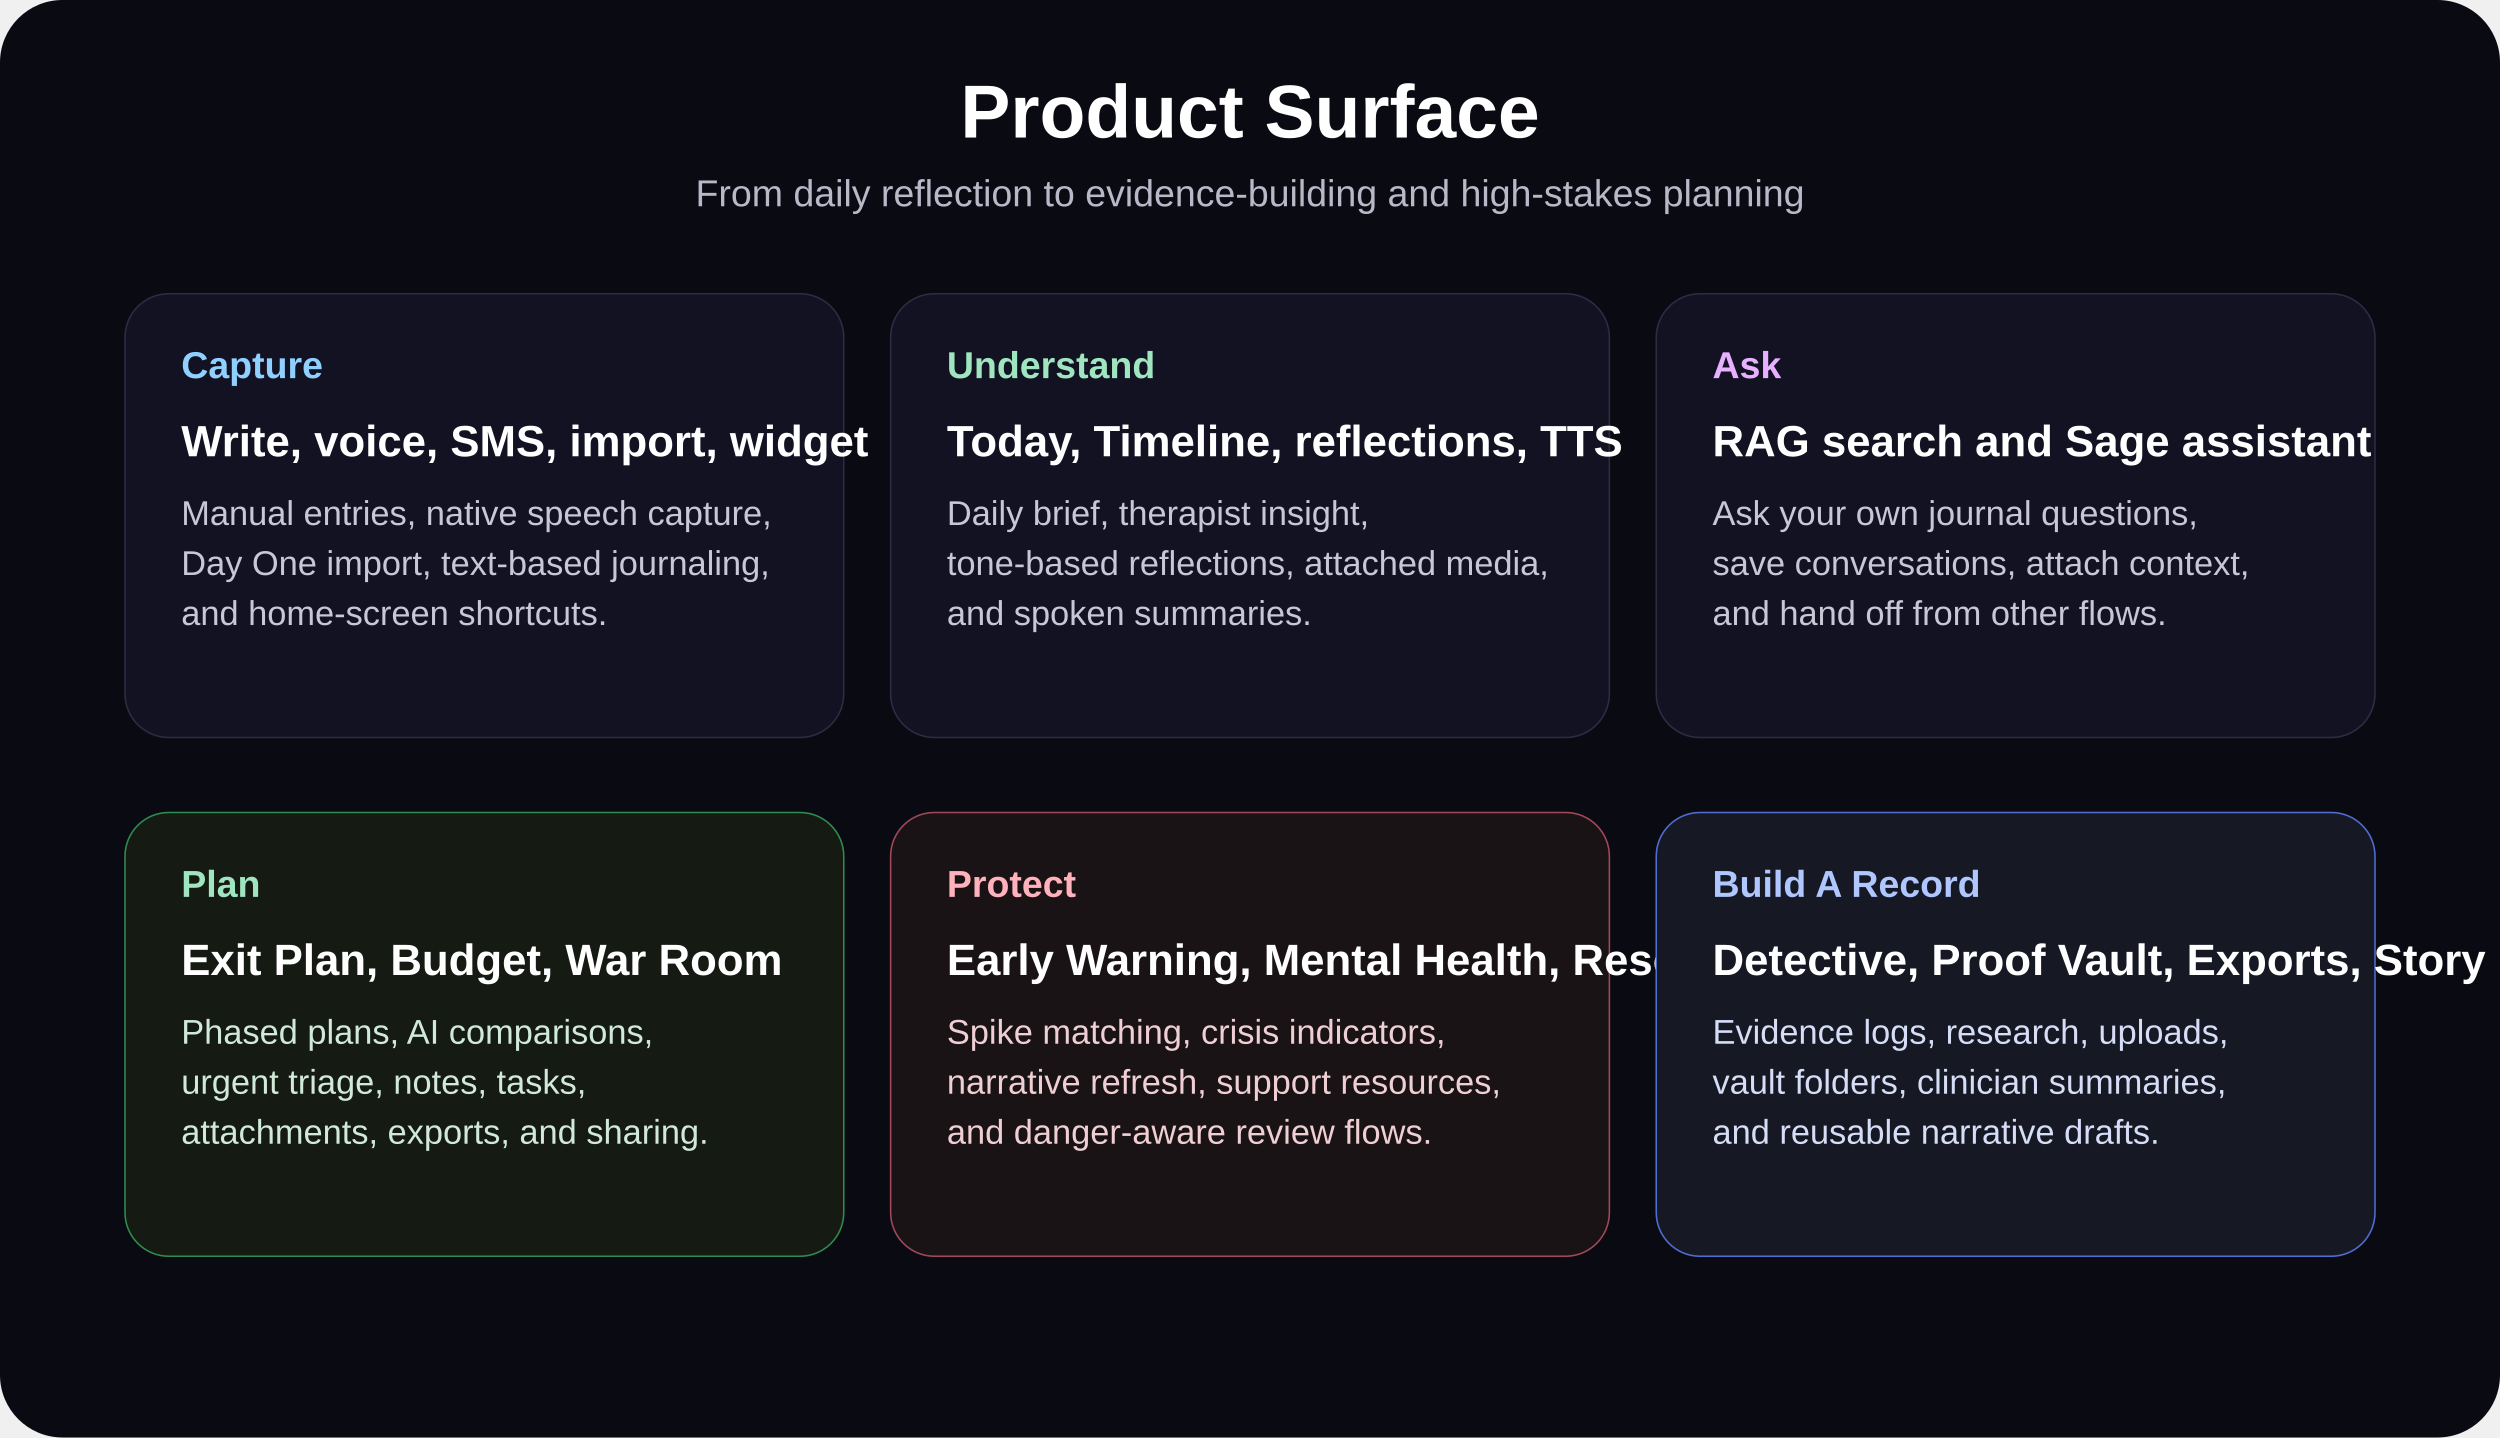
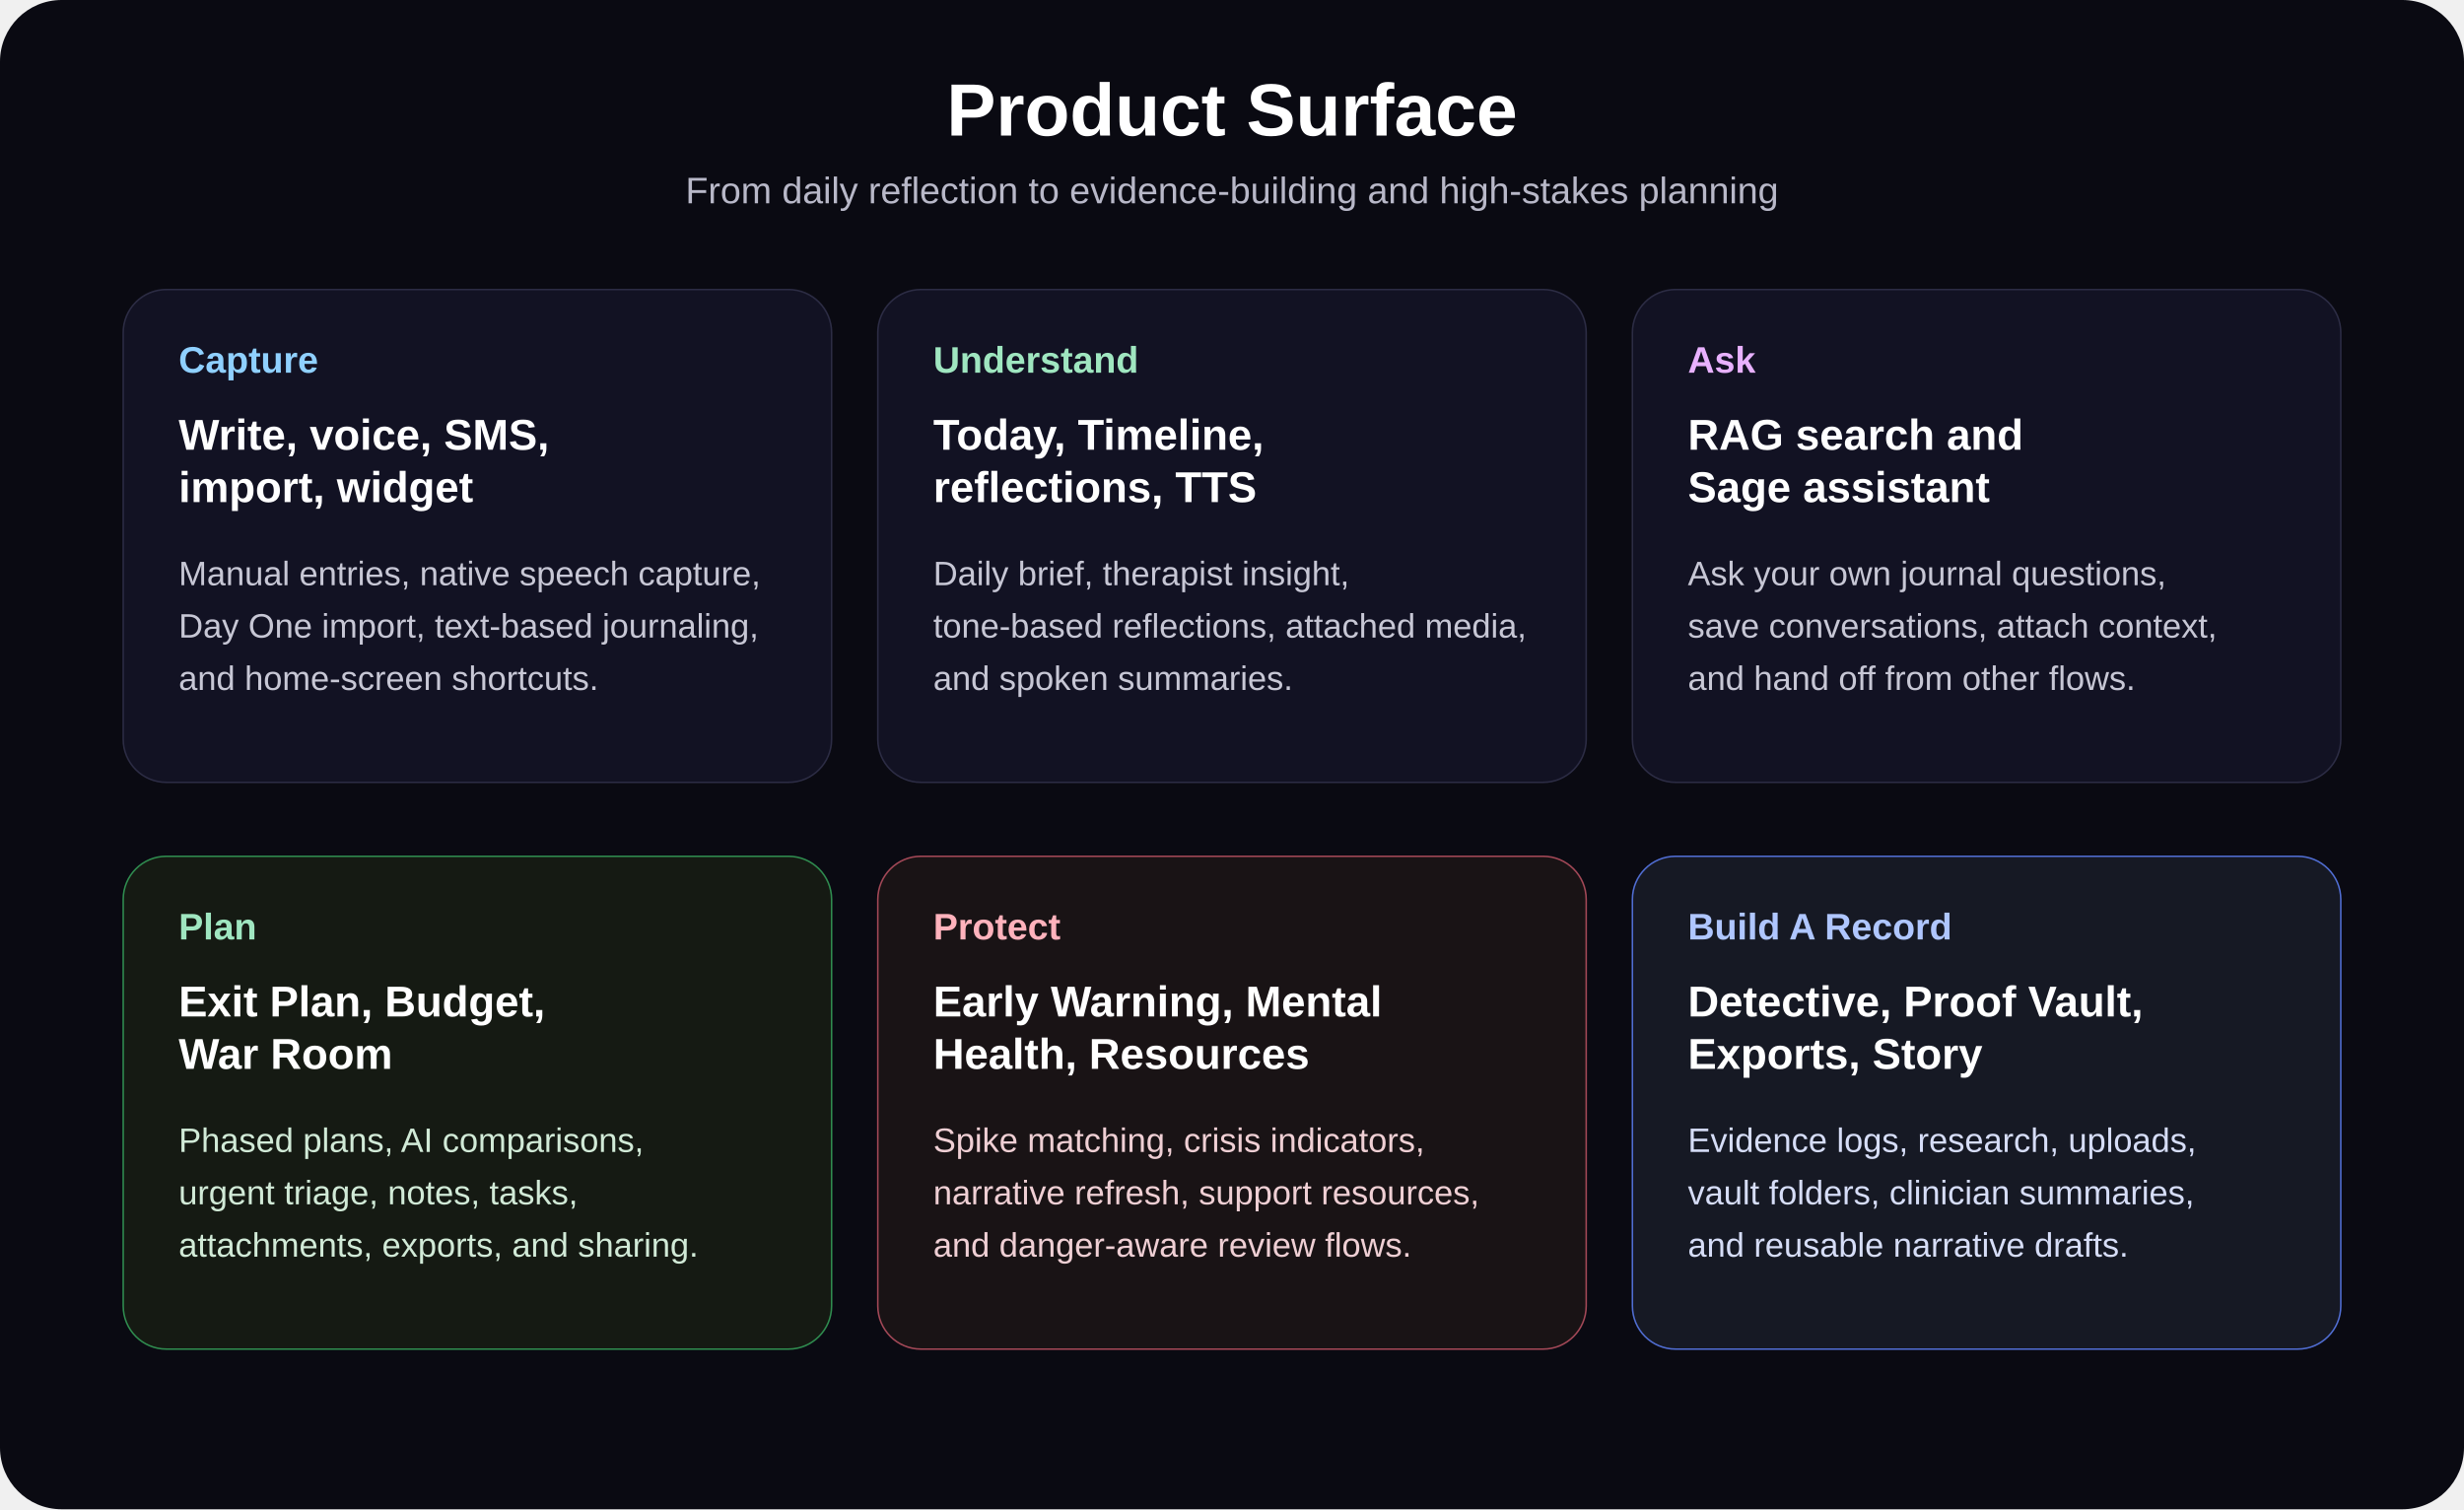
- <svg xmlns="http://www.w3.org/2000/svg" width="1600" height="920" viewBox="0 0 1600 920" fill="none">
-   <rect width="1600" height="920" rx="40" fill="#0A0A12" />
+ <svg xmlns="http://www.w3.org/2000/svg" width="1600" height="980" viewBox="0 0 1600 980" fill="none">
+   <rect width="1600" height="980" rx="40" fill="#0A0A12" />
  <text x="800" y="88" text-anchor="middle" fill="#FFFFFF" font-size="48" font-weight="700" font-family="Arial, Helvetica, sans-serif">Product Surface</text>
  <text x="800" y="132" text-anchor="middle" fill="#B8B8C8" font-size="24" font-family="Arial, Helvetica, sans-serif">From daily reflection to evidence-building and high-stakes planning</text>
-   <rect x="80" y="188" width="460" height="284" rx="28" fill="#121223" stroke="#2C2C44" />
+   <rect x="80" y="188" width="460" height="320" rx="28" fill="#121223" stroke="#2C2C44" />
  <text x="116" y="242" fill="#8FD0FF" font-size="24" font-weight="700" font-family="Arial, Helvetica, sans-serif">Capture</text>
-   <text x="116" y="292" fill="#FFFFFF" font-size="28" font-weight="700" font-family="Arial, Helvetica, sans-serif">Write, voice, SMS, import, widget</text>
-   <text x="116" y="336" fill="#C7C7D5" font-size="22" font-family="Arial, Helvetica, sans-serif">Manual entries, native speech capture,</text>
-   <text x="116" y="368" fill="#C7C7D5" font-size="22" font-family="Arial, Helvetica, sans-serif">Day One import, text-based journaling,</text>
-   <text x="116" y="400" fill="#C7C7D5" font-size="22" font-family="Arial, Helvetica, sans-serif">and home-screen shortcuts.</text>
-   <rect x="570" y="188" width="460" height="284" rx="28" fill="#121223" stroke="#2C2C44" />
+   <text x="116" y="292" fill="#FFFFFF" font-size="28" font-weight="700" font-family="Arial, Helvetica, sans-serif">
+     <tspan x="116" dy="0">Write, voice, SMS,</tspan>
+     <tspan x="116" dy="34">import, widget</tspan>
+   </text>
+   <text x="116" y="380" fill="#C7C7D5" font-size="22" font-family="Arial, Helvetica, sans-serif">
+     <tspan x="116" dy="0">Manual entries, native speech capture,</tspan>
+     <tspan x="116" dy="34">Day One import, text-based journaling,</tspan>
+     <tspan x="116" dy="34">and home-screen shortcuts.</tspan>
+   </text>
+   <rect x="570" y="188" width="460" height="320" rx="28" fill="#121223" stroke="#2C2C44" />
  <text x="606" y="242" fill="#9FE6C0" font-size="24" font-weight="700" font-family="Arial, Helvetica, sans-serif">Understand</text>
-   <text x="606" y="292" fill="#FFFFFF" font-size="28" font-weight="700" font-family="Arial, Helvetica, sans-serif">Today, Timeline, reflections, TTS</text>
-   <text x="606" y="336" fill="#C7C7D5" font-size="22" font-family="Arial, Helvetica, sans-serif">Daily brief, therapist insight,</text>
-   <text x="606" y="368" fill="#C7C7D5" font-size="22" font-family="Arial, Helvetica, sans-serif">tone-based reflections, attached media,</text>
-   <text x="606" y="400" fill="#C7C7D5" font-size="22" font-family="Arial, Helvetica, sans-serif">and spoken summaries.</text>
-   <rect x="1060" y="188" width="460" height="284" rx="28" fill="#121223" stroke="#2C2C44" />
+   <text x="606" y="292" fill="#FFFFFF" font-size="28" font-weight="700" font-family="Arial, Helvetica, sans-serif">
+     <tspan x="606" dy="0">Today, Timeline,</tspan>
+     <tspan x="606" dy="34">reflections, TTS</tspan>
+   </text>
+   <text x="606" y="380" fill="#C7C7D5" font-size="22" font-family="Arial, Helvetica, sans-serif">
+     <tspan x="606" dy="0">Daily brief, therapist insight,</tspan>
+     <tspan x="606" dy="34">tone-based reflections, attached media,</tspan>
+     <tspan x="606" dy="34">and spoken summaries.</tspan>
+   </text>
+   <rect x="1060" y="188" width="460" height="320" rx="28" fill="#121223" stroke="#2C2C44" />
  <text x="1096" y="242" fill="#E8B1FF" font-size="24" font-weight="700" font-family="Arial, Helvetica, sans-serif">Ask</text>
-   <text x="1096" y="292" fill="#FFFFFF" font-size="28" font-weight="700" font-family="Arial, Helvetica, sans-serif">RAG search and Sage assistant</text>
-   <text x="1096" y="336" fill="#C7C7D5" font-size="22" font-family="Arial, Helvetica, sans-serif">Ask your own journal questions,</text>
-   <text x="1096" y="368" fill="#C7C7D5" font-size="22" font-family="Arial, Helvetica, sans-serif">save conversations, attach context,</text>
-   <text x="1096" y="400" fill="#C7C7D5" font-size="22" font-family="Arial, Helvetica, sans-serif">and hand off from other flows.</text>
-   <rect x="80" y="520" width="460" height="284" rx="28" fill="#151A13" stroke="#2F8C4F" />
-   <text x="116" y="574" fill="#9FE6C0" font-size="24" font-weight="700" font-family="Arial, Helvetica, sans-serif">Plan</text>
-   <text x="116" y="624" fill="#FFFFFF" font-size="28" font-weight="700" font-family="Arial, Helvetica, sans-serif">Exit Plan, Budget, War Room</text>
-   <text x="116" y="668" fill="#D1EAD7" font-size="22" font-family="Arial, Helvetica, sans-serif">Phased plans, AI comparisons,</text>
-   <text x="116" y="700" fill="#D1EAD7" font-size="22" font-family="Arial, Helvetica, sans-serif">urgent triage, notes, tasks,</text>
-   <text x="116" y="732" fill="#D1EAD7" font-size="22" font-family="Arial, Helvetica, sans-serif">attachments, exports, and sharing.</text>
-   <rect x="570" y="520" width="460" height="284" rx="28" fill="#191315" stroke="#A34857" />
-   <text x="606" y="574" fill="#FFB2BC" font-size="24" font-weight="700" font-family="Arial, Helvetica, sans-serif">Protect</text>
-   <text x="606" y="624" fill="#FFFFFF" font-size="28" font-weight="700" font-family="Arial, Helvetica, sans-serif">Early Warning, Mental Health, Resources</text>
-   <text x="606" y="668" fill="#EFCFD4" font-size="22" font-family="Arial, Helvetica, sans-serif">Spike matching, crisis indicators,</text>
-   <text x="606" y="700" fill="#EFCFD4" font-size="22" font-family="Arial, Helvetica, sans-serif">narrative refresh, support resources,</text>
-   <text x="606" y="732" fill="#EFCFD4" font-size="22" font-family="Arial, Helvetica, sans-serif">and danger-aware review flows.</text>
-   <rect x="1060" y="520" width="460" height="284" rx="28" fill="#161924" stroke="#506DD2" />
-   <text x="1096" y="574" fill="#AFC6FF" font-size="24" font-weight="700" font-family="Arial, Helvetica, sans-serif">Build A Record</text>
-   <text x="1096" y="624" fill="#FFFFFF" font-size="28" font-weight="700" font-family="Arial, Helvetica, sans-serif">Detective, Proof Vault, Exports, Story</text>
-   <text x="1096" y="668" fill="#D6DDF7" font-size="22" font-family="Arial, Helvetica, sans-serif">Evidence logs, research, uploads,</text>
-   <text x="1096" y="700" fill="#D6DDF7" font-size="22" font-family="Arial, Helvetica, sans-serif">vault folders, clinician summaries,</text>
-   <text x="1096" y="732" fill="#D6DDF7" font-size="22" font-family="Arial, Helvetica, sans-serif">and reusable narrative drafts.</text>
+   <text x="1096" y="292" fill="#FFFFFF" font-size="28" font-weight="700" font-family="Arial, Helvetica, sans-serif">
+     <tspan x="1096" dy="0">RAG search and</tspan>
+     <tspan x="1096" dy="34">Sage assistant</tspan>
+   </text>
+   <text x="1096" y="380" fill="#C7C7D5" font-size="22" font-family="Arial, Helvetica, sans-serif">
+     <tspan x="1096" dy="0">Ask your own journal questions,</tspan>
+     <tspan x="1096" dy="34">save conversations, attach context,</tspan>
+     <tspan x="1096" dy="34">and hand off from other flows.</tspan>
+   </text>
+   <rect x="80" y="556" width="460" height="320" rx="28" fill="#151A13" stroke="#2F8C4F" />
+   <text x="116" y="610" fill="#9FE6C0" font-size="24" font-weight="700" font-family="Arial, Helvetica, sans-serif">Plan</text>
+   <text x="116" y="660" fill="#FFFFFF" font-size="28" font-weight="700" font-family="Arial, Helvetica, sans-serif">
+     <tspan x="116" dy="0">Exit Plan, Budget,</tspan>
+     <tspan x="116" dy="34">War Room</tspan>
+   </text>
+   <text x="116" y="748" fill="#D1EAD7" font-size="22" font-family="Arial, Helvetica, sans-serif">
+     <tspan x="116" dy="0">Phased plans, AI comparisons,</tspan>
+     <tspan x="116" dy="34">urgent triage, notes, tasks,</tspan>
+     <tspan x="116" dy="34">attachments, exports, and sharing.</tspan>
+   </text>
+   <rect x="570" y="556" width="460" height="320" rx="28" fill="#191315" stroke="#A34857" />
+   <text x="606" y="610" fill="#FFB2BC" font-size="24" font-weight="700" font-family="Arial, Helvetica, sans-serif">Protect</text>
+   <text x="606" y="660" fill="#FFFFFF" font-size="28" font-weight="700" font-family="Arial, Helvetica, sans-serif">
+     <tspan x="606" dy="0">Early Warning, Mental</tspan>
+     <tspan x="606" dy="34">Health, Resources</tspan>
+   </text>
+   <text x="606" y="748" fill="#EFCFD4" font-size="22" font-family="Arial, Helvetica, sans-serif">
+     <tspan x="606" dy="0">Spike matching, crisis indicators,</tspan>
+     <tspan x="606" dy="34">narrative refresh, support resources,</tspan>
+     <tspan x="606" dy="34">and danger-aware review flows.</tspan>
+   </text>
+   <rect x="1060" y="556" width="460" height="320" rx="28" fill="#161924" stroke="#506DD2" />
+   <text x="1096" y="610" fill="#AFC6FF" font-size="24" font-weight="700" font-family="Arial, Helvetica, sans-serif">Build A Record</text>
+   <text x="1096" y="660" fill="#FFFFFF" font-size="28" font-weight="700" font-family="Arial, Helvetica, sans-serif">
+     <tspan x="1096" dy="0">Detective, Proof Vault,</tspan>
+     <tspan x="1096" dy="34">Exports, Story</tspan>
+   </text>
+   <text x="1096" y="748" fill="#D6DDF7" font-size="22" font-family="Arial, Helvetica, sans-serif">
+     <tspan x="1096" dy="0">Evidence logs, research, uploads,</tspan>
+     <tspan x="1096" dy="34">vault folders, clinician summaries,</tspan>
+     <tspan x="1096" dy="34">and reusable narrative drafts.</tspan>
+   </text>
</svg>
